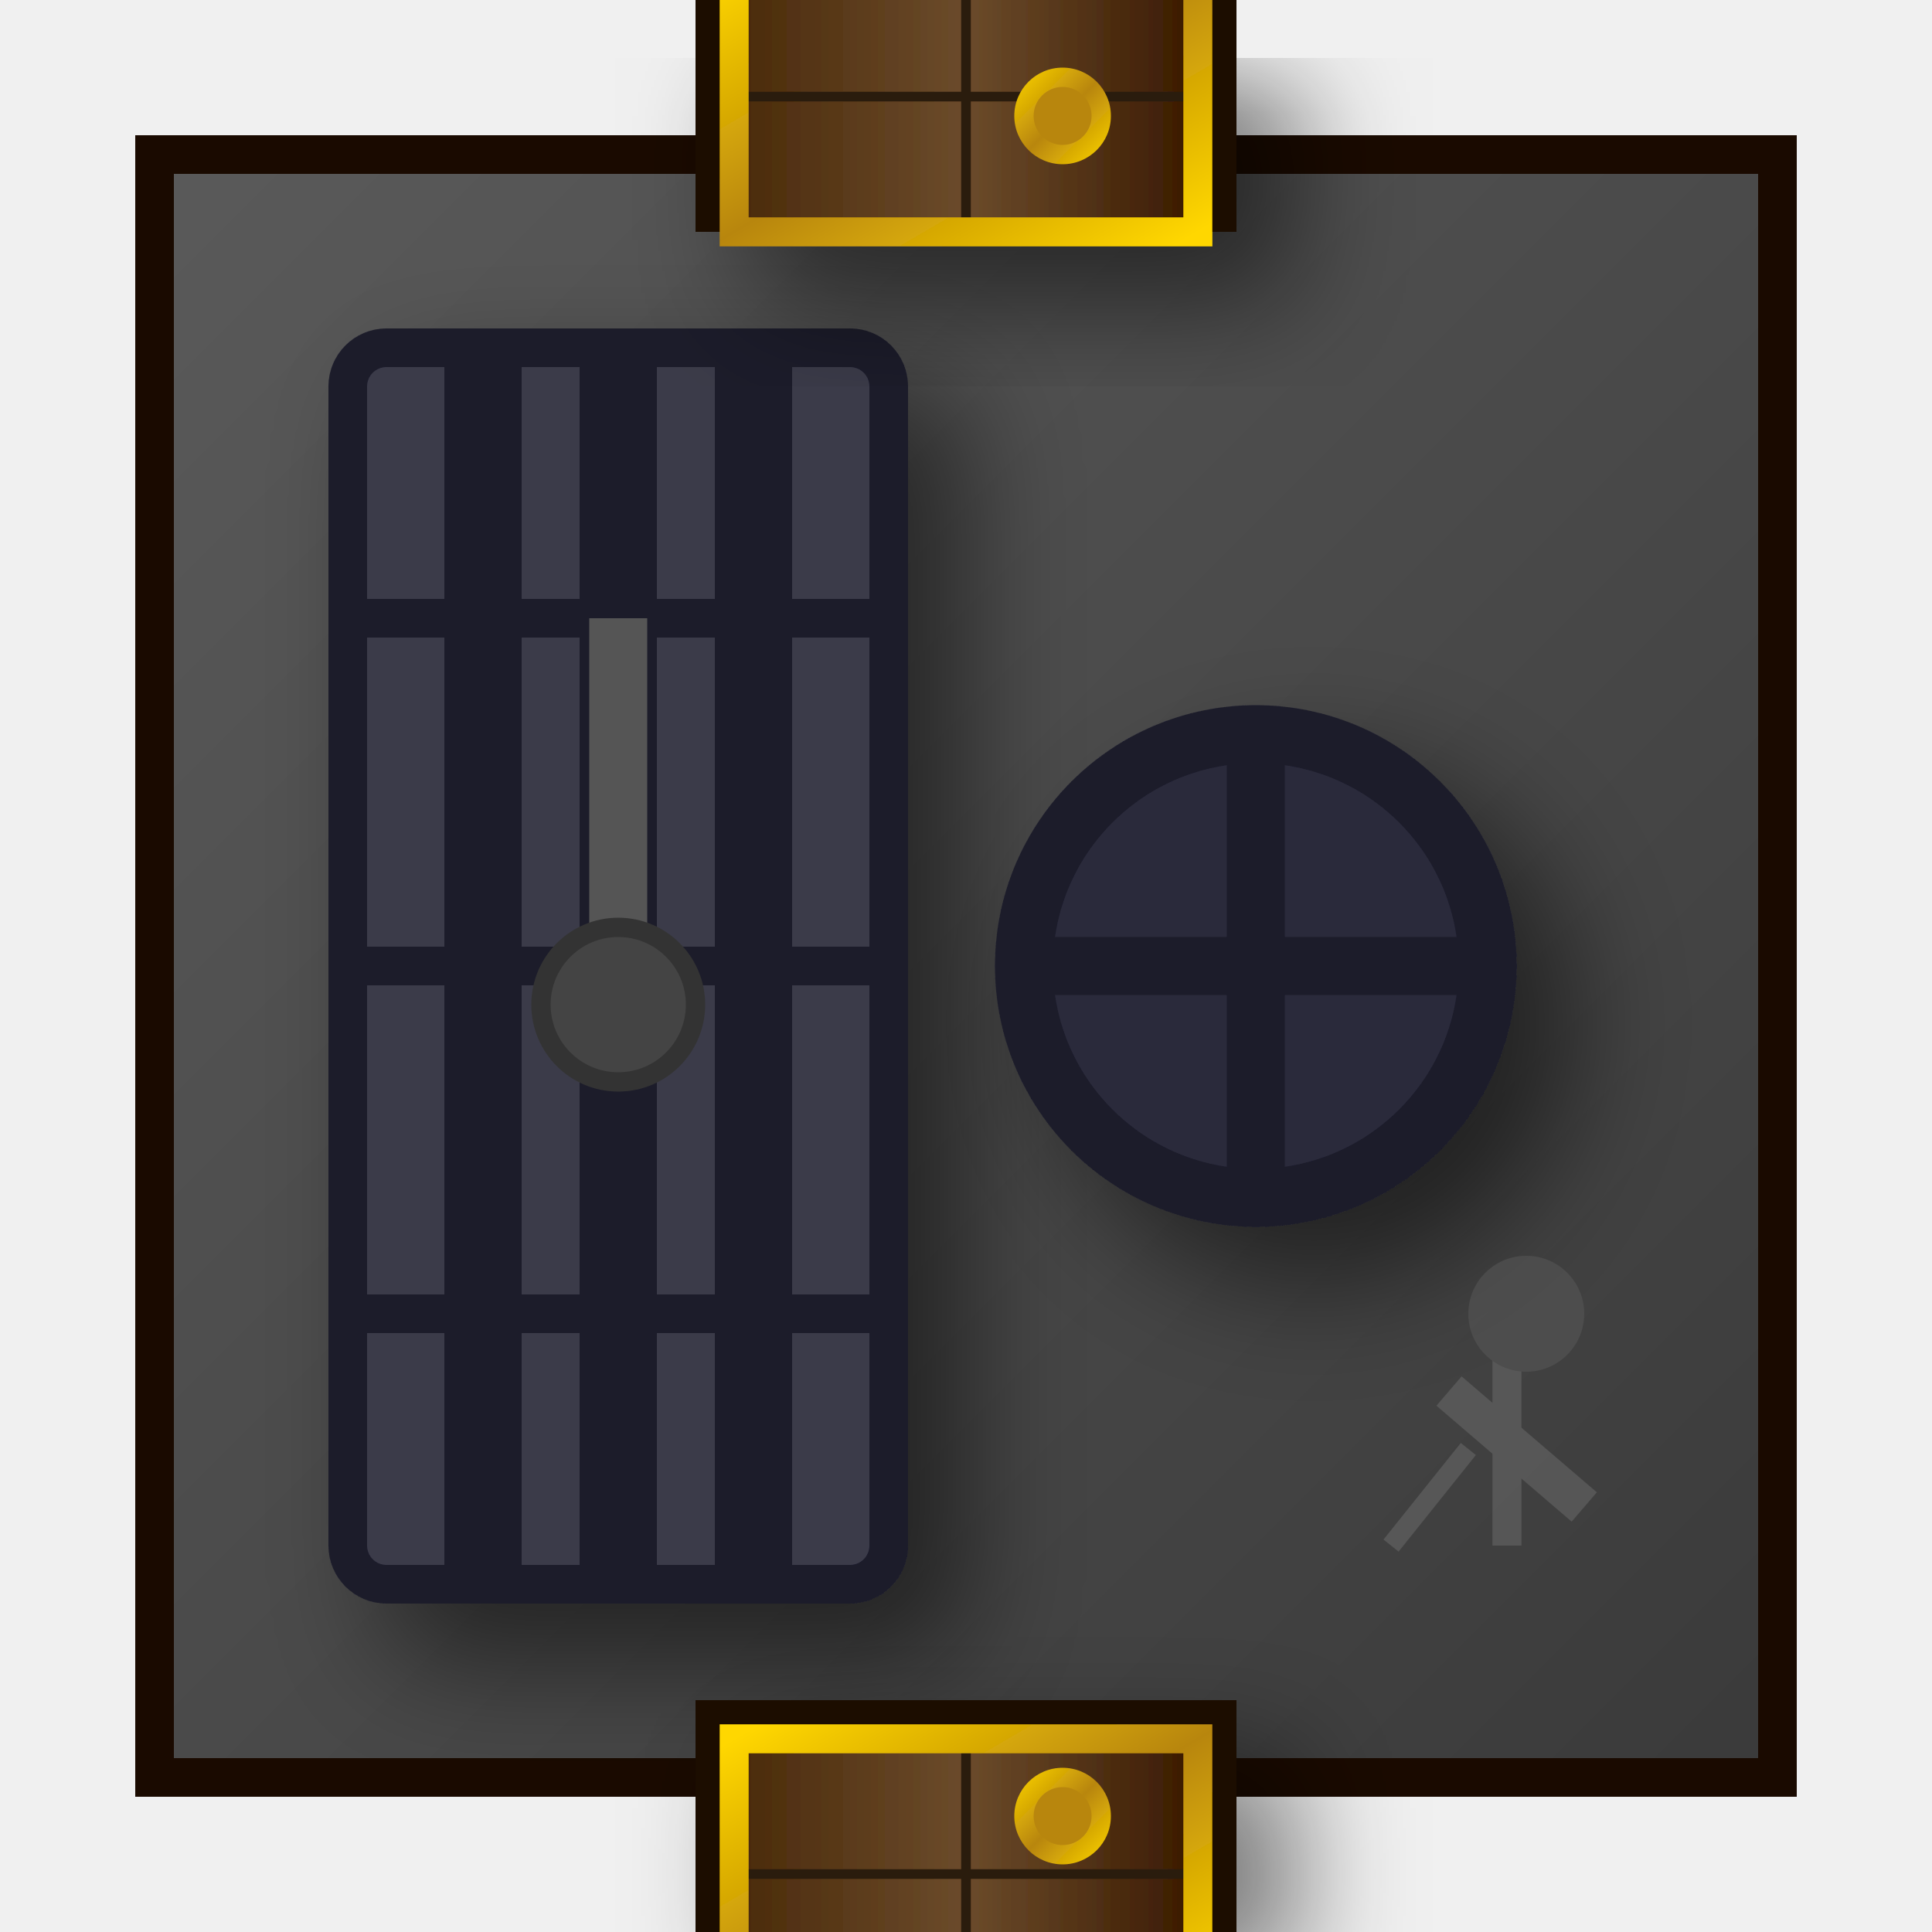
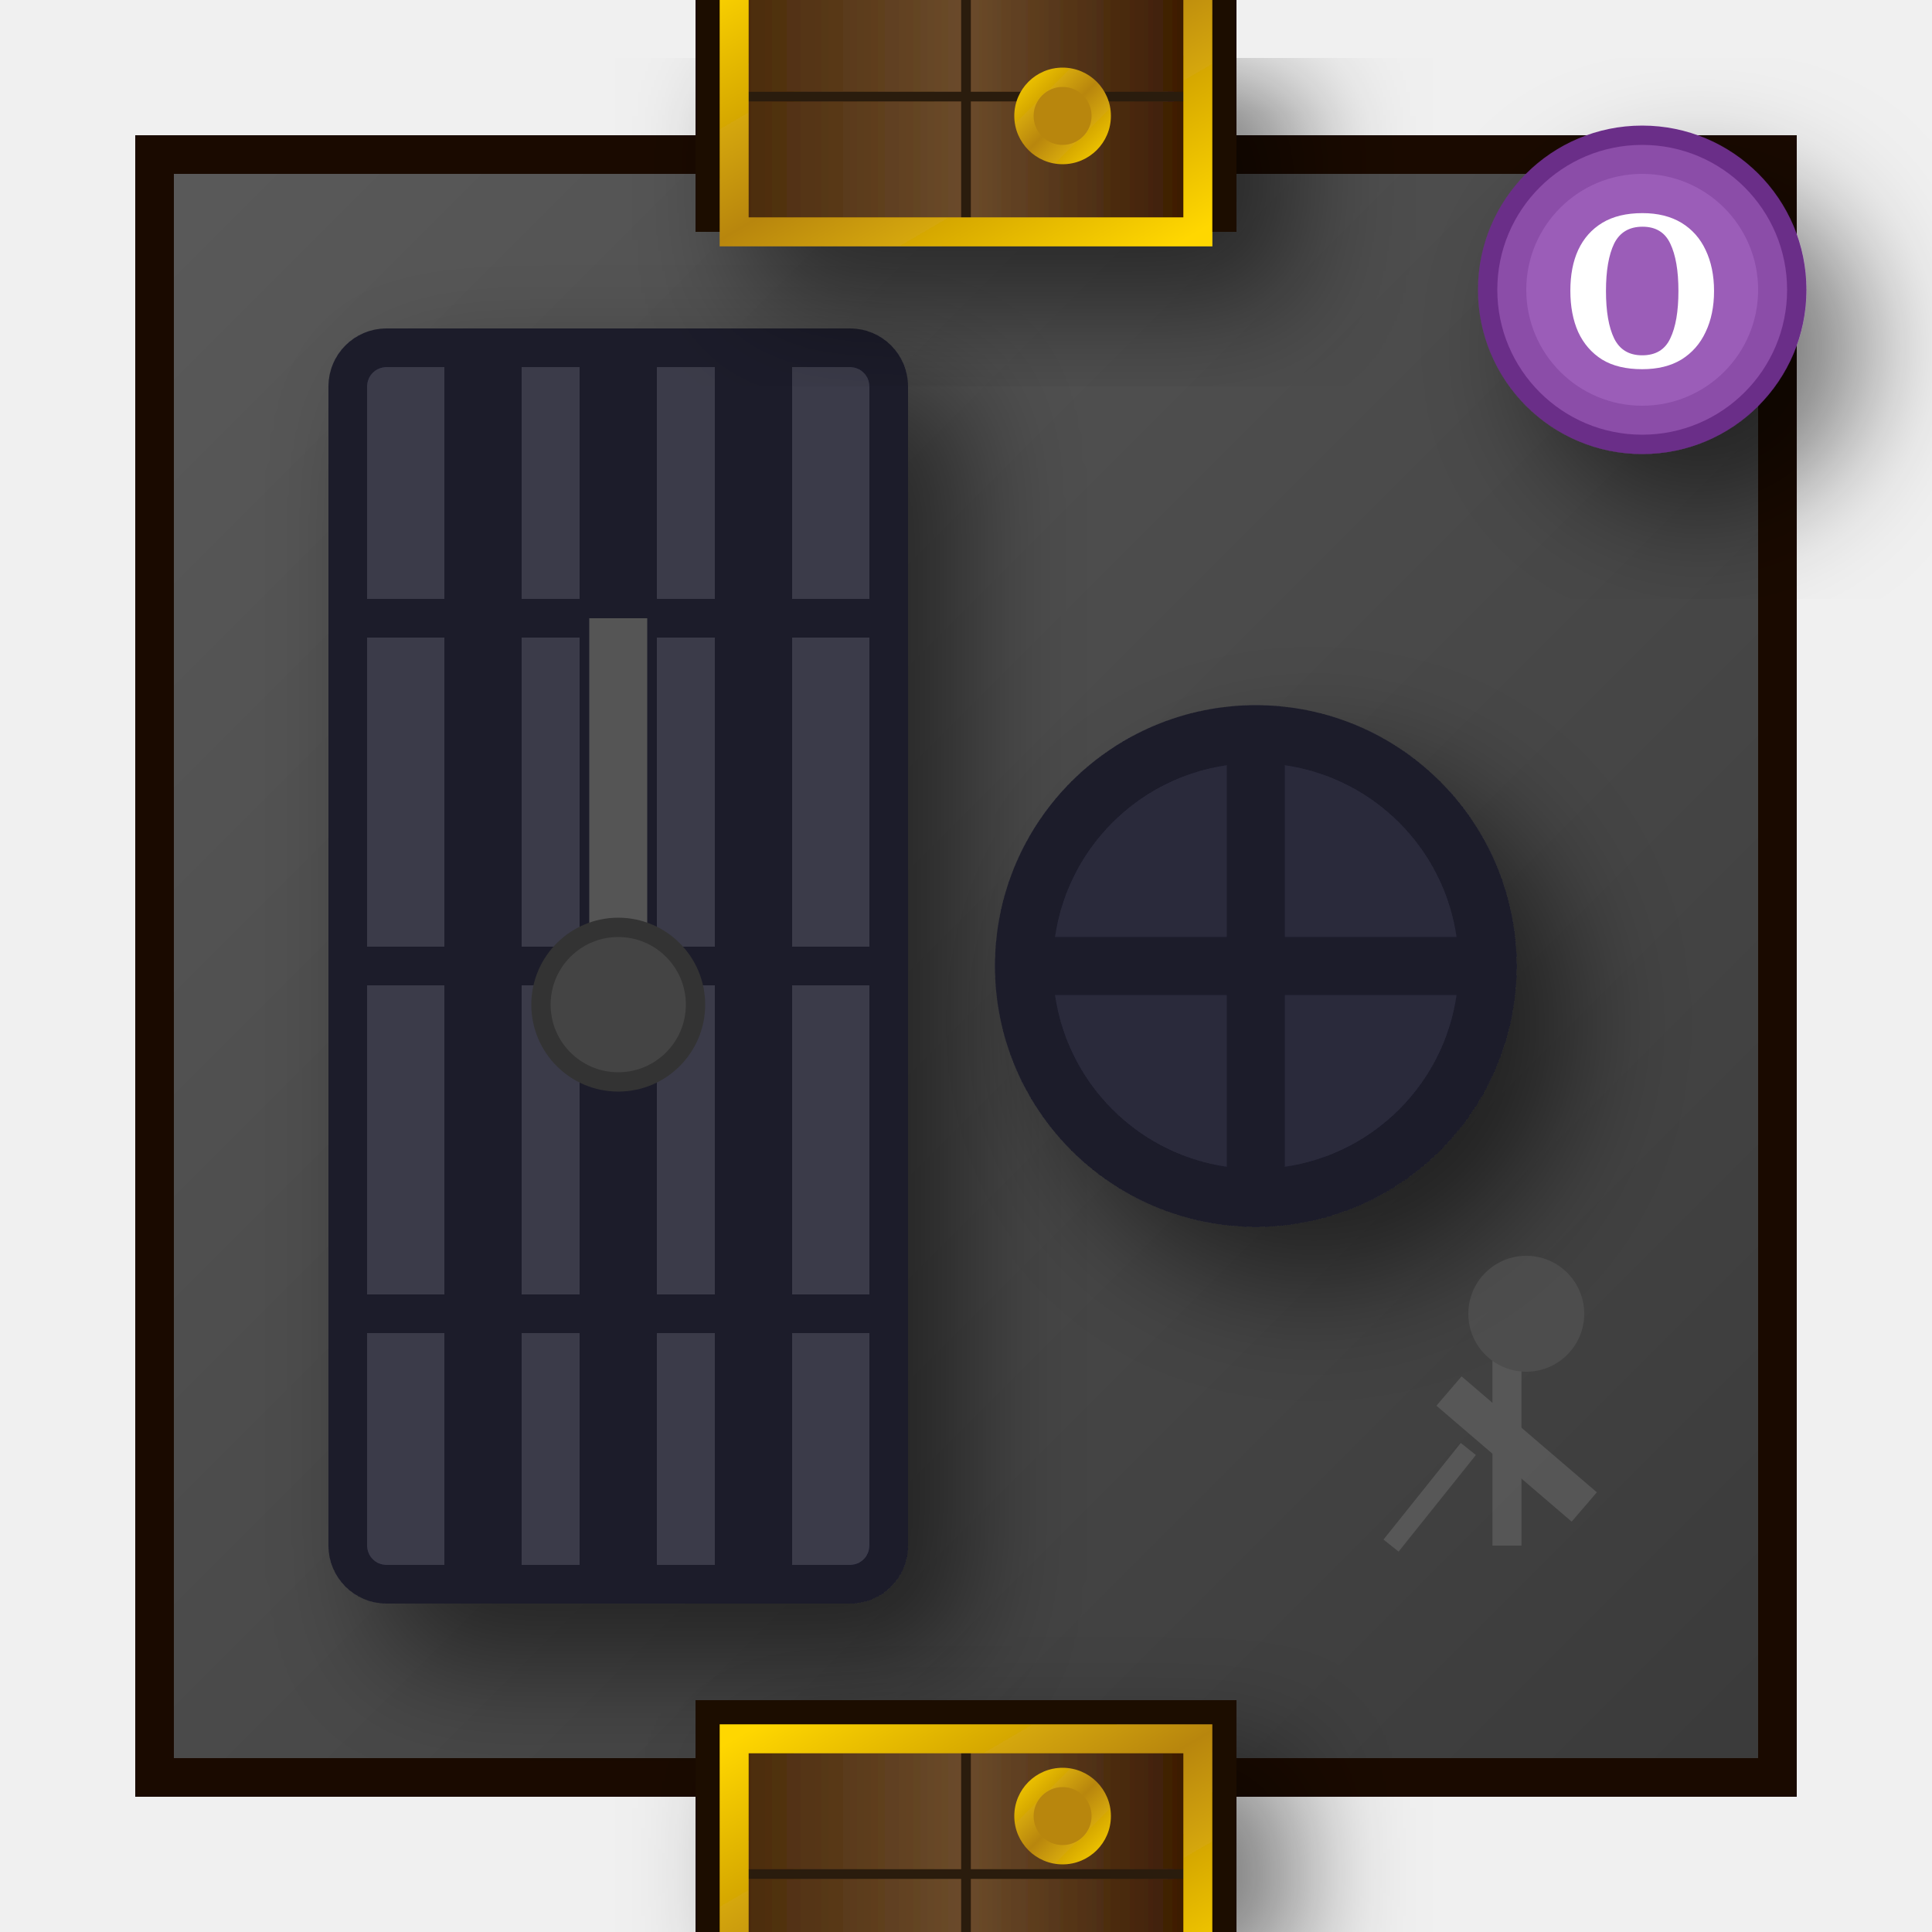
<svg xmlns="http://www.w3.org/2000/svg" viewBox="0 0 100 100" width="400" height="400">
  <defs>
    <linearGradient id="floorGrad" x1="0%" y1="0%" x2="100%" y2="100%">
      <stop offset="0%" style="stop-color:#5A5A5A" />
      <stop offset="100%" style="stop-color:#3A3A3A" />
    </linearGradient>
    <linearGradient id="doorWood" x1="0%" y1="0%" x2="100%" y2="0%">
      <stop offset="0%" style="stop-color:#4A2A0A" />
      <stop offset="50%" style="stop-color:#6B4B2B" />
      <stop offset="100%" style="stop-color:#3A1A00" />
    </linearGradient>
    <linearGradient id="goldTrim" x1="0%" y1="0%" x2="100%" y2="100%">
      <stop offset="0%" style="stop-color:#FFD700" />
      <stop offset="50%" style="stop-color:#B8860B" />
      <stop offset="100%" style="stop-color:#FFD700" />
    </linearGradient>
    <filter id="softShadow" x="-50%" y="-50%" width="200%" height="200%">
      <feGaussianBlur in="SourceAlpha" stdDeviation="3" />
      <feOffset dx="3" dy="3" result="offsetblur" />
      <feComponentTransfer>
        <feFuncA type="linear" slope="0.5" />
      </feComponentTransfer>
      <feMerge>
        <feMergeNode />
        <feMergeNode in="SourceGraphic" />
      </feMerge>
    </filter>
  </defs>
  <rect x="8" y="8" width="84" height="84" fill="url(#floorGrad)" stroke="#1A0A00" stroke-width="2" />
  <g filter="url(#softShadow)">
    <rect x="18" y="18" width="28" height="64" fill="#3A3A4A" stroke="#1A1A2A" stroke-width="2" rx="2" />
    <line x1="25" y1="18" x2="25" y2="82" stroke="#1A1A2A" stroke-width="4" />
    <line x1="32" y1="18" x2="32" y2="82" stroke="#1A1A2A" stroke-width="4" />
    <line x1="39" y1="18" x2="39" y2="82" stroke="#1A1A2A" stroke-width="4" />
    <line x1="18" y1="32" x2="46" y2="32" stroke="#1A1A2A" stroke-width="2" />
    <line x1="18" y1="50" x2="46" y2="50" stroke="#1A1A2A" stroke-width="2" />
    <line x1="18" y1="68" x2="46" y2="68" stroke="#1A1A2A" stroke-width="2" />
  </g>
  <line x1="32" y1="32" x2="32" y2="48" stroke="#555" stroke-width="3" />
  <circle cx="32" cy="52" r="4" fill="#444" stroke="#333" stroke-width="1" />
  <g filter="url(#softShadow)">
    <circle cx="65" cy="50" r="12" fill="#2A2A3A" stroke="#1A1A2A" stroke-width="3" />
    <line x1="65" y1="38" x2="65" y2="62" stroke="#1A1A2A" stroke-width="3" />
    <line x1="53" y1="50" x2="77" y2="50" stroke="#1A1A2A" stroke-width="3" />
  </g>
  <g opacity="0.6">
    <line x1="75" y1="72" x2="82" y2="78" stroke="#666" stroke-width="2" />
    <line x1="78" y1="70" x2="78" y2="80" stroke="#666" stroke-width="1.5" />
    <circle cx="79" cy="68" r="3" fill="#555" />
    <line x1="76" y1="75" x2="72" y2="80" stroke="#666" stroke-width="1" />
  </g>
  <g filter="url(#softShadow)">
    <rect x="36" y="-4" width="28" height="16" fill="#1A0A00" />
    <rect x="38" y="-2" width="24" height="14" fill="url(#doorWood)" />
    <line x1="50" y1="-2" x2="50" y2="12" stroke="#2A1A0A" stroke-width="0.5" />
    <line x1="38" y1="5" x2="62" y2="5" stroke="#2A1A0A" stroke-width="0.5" />
    <rect x="38" y="-2" width="24" height="14" fill="none" stroke="url(#goldTrim)" stroke-width="1.5" />
    <circle cx="55" cy="6" r="2.5" fill="url(#goldTrim)" />
    <circle cx="55" cy="6" r="1.5" fill="#B8860B" />
  </g>
  <g filter="url(#softShadow)">
    <rect x="36" y="88" width="28" height="16" fill="#1A0A00" />
    <rect x="38" y="90" width="24" height="14" fill="url(#doorWood)" />
    <line x1="50" y1="90" x2="50" y2="104" stroke="#2A1A0A" stroke-width="0.5" />
    <line x1="38" y1="97" x2="62" y2="97" stroke="#2A1A0A" stroke-width="0.5" />
    <rect x="38" y="90" width="24" height="14" fill="none" stroke="url(#goldTrim)" stroke-width="1.5" />
    <circle cx="55" cy="94" r="2.5" fill="url(#goldTrim)" />
    <circle cx="55" cy="94" r="1.5" fill="#B8860B" />
  </g>
+   <g filter="url(#softShadow)">
+     <circle cx="85" cy="15" r="8" fill="#8B4DA8" stroke="#6B2D88" stroke-width="1" />
+     <circle cx="85" cy="15" r="6" fill="#AB6DC8" opacity="0.5" />
+     <text x="85" y="19" text-anchor="middle" font-size="11" fill="#FFF" font-weight="bold" font-family="serif">O</text>
+   </g>
</svg>
